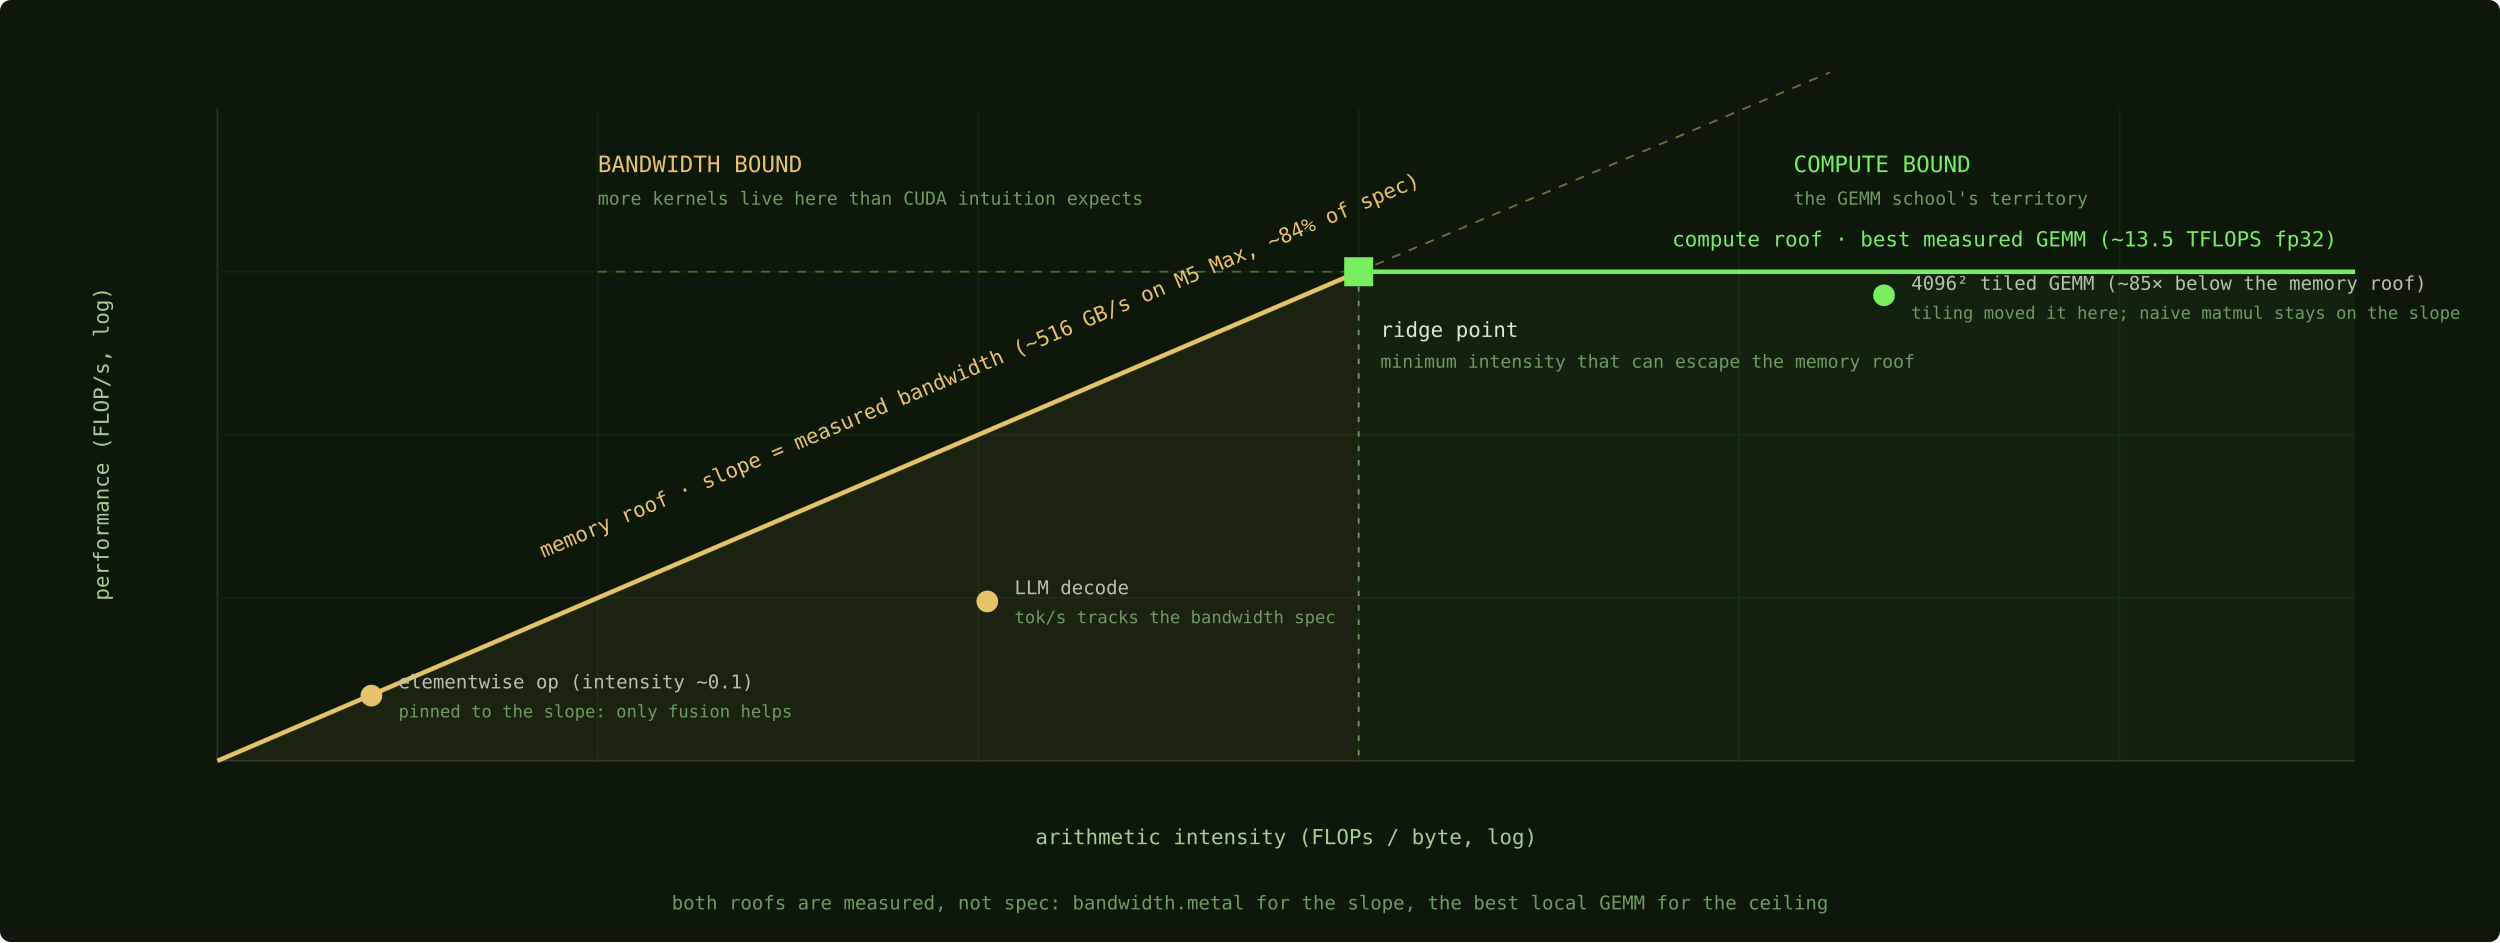
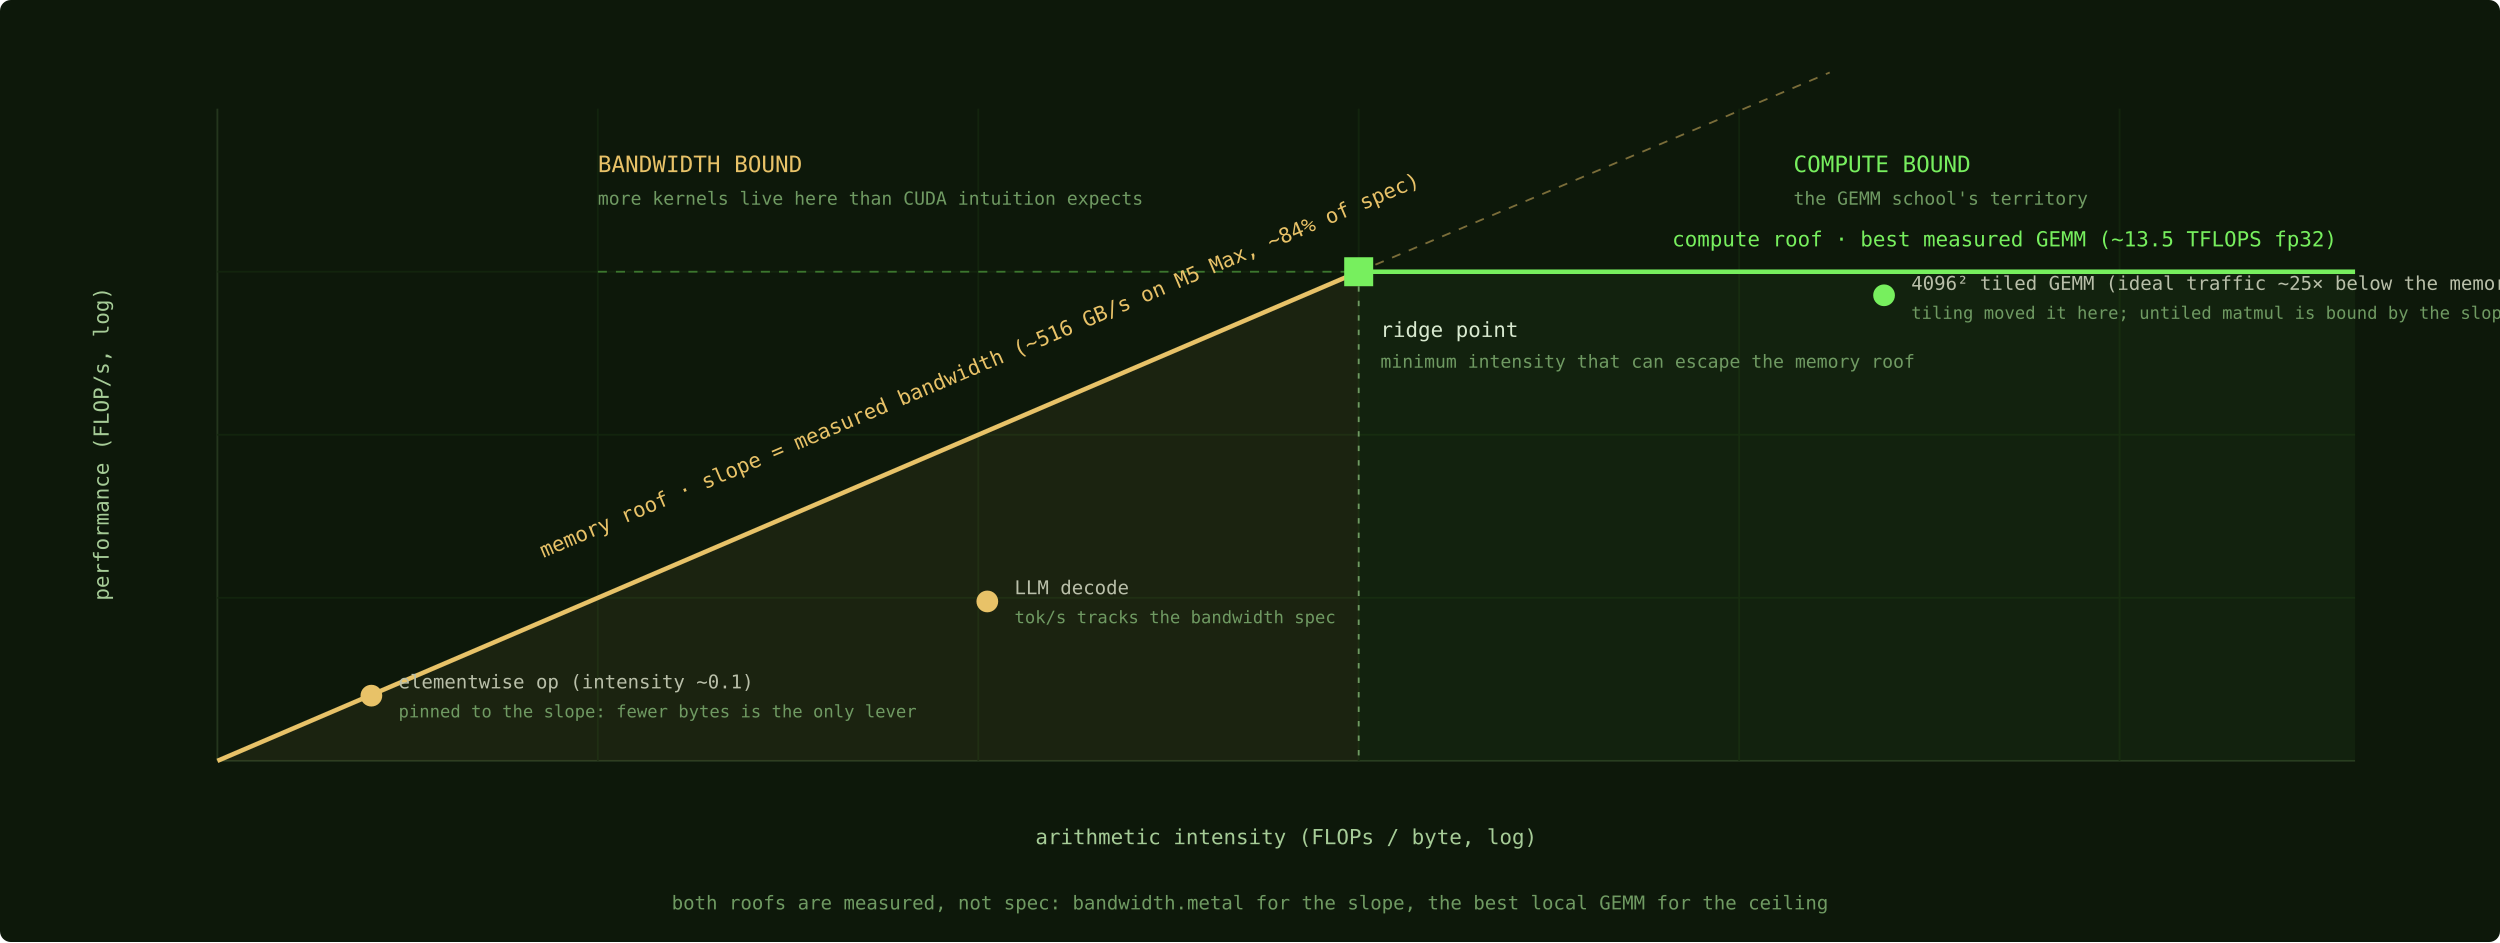
<svg xmlns="http://www.w3.org/2000/svg" viewBox="0 0 1380 520" role="img" aria-label="Roofline chart: performance versus arithmetic intensity, with the measured bandwidth slope, the practical compute ceiling, the ridge point where they meet, and example workloads on each side" font-family="Azeret Mono, ui-monospace, Menlo, monospace">
  <rect width="1380" height="520" rx="6" fill="#0d180a" />
  <g stroke="#24361d">
    <line x1="120" y1="60" x2="120" y2="420" />
    <line x1="120" y1="420" x2="1300" y2="420" />
  </g>
  <g stroke="#12240d">
    <line x1="120" y1="150" x2="1300" y2="150" />
    <line x1="120" y1="240" x2="1300" y2="240" />
    <line x1="120" y1="330" x2="1300" y2="330" />
    <line x1="330" y1="60" x2="330" y2="420" />
    <line x1="540" y1="60" x2="540" y2="420" />
    <line x1="750" y1="60" x2="750" y2="420" />
    <line x1="960" y1="60" x2="960" y2="420" />
    <line x1="1170" y1="60" x2="1170" y2="420" />
  </g>
  <text x="60" y="245" font-size="11.5" fill="#a6cc97" transform="rotate(-90 60 245)" text-anchor="middle">performance (FLOP/s, log)</text>
  <text x="710" y="466" font-size="11.5" fill="#a6cc97" text-anchor="middle">arithmetic intensity (FLOPs / byte, log)</text>
  <path d="M120 420 L750 150 L750 420 Z" fill="#e8c268" opacity="0.07" />
  <rect x="750" y="150" width="550" height="270" fill="#77ef5e" opacity="0.05" />
  <line x1="120" y1="420" x2="750" y2="150" stroke="#e8c268" stroke-width="2.5" />
  <line x1="750" y1="150" x2="1010" y2="40" stroke="#e8c268" stroke-width="1" stroke-dasharray="5 5" opacity="0.5" />
  <line x1="750" y1="150" x2="1300" y2="150" stroke="#77ef5e" stroke-width="2.5" />
  <line x1="330" y1="150" x2="750" y2="150" stroke="#77ef5e" stroke-width="1" stroke-dasharray="5 5" opacity="0.4" />
  <text x="300" y="308" font-size="11.5" fill="#e8c268" transform="rotate(-23 300 308)">memory roof · slope = measured bandwidth (~516 GB/s on M5 Max, ~84% of spec)</text>
  <text x="1290" y="136" font-size="11.5" fill="#77ef5e" text-anchor="end">compute roof · best measured GEMM (~13.5 TFLOPS fp32)</text>
  <rect x="742" y="142" width="16" height="16" fill="#77ef5e" />
  <line x1="750" y1="158" x2="750" y2="420" stroke="#6f9a62" stroke-dasharray="3 5" stroke-width="1" />
  <text x="762" y="186" font-size="11.5" fill="#d9ead0">ridge point</text>
  <text x="762" y="203" font-size="10" fill="#6f9a62">minimum intensity that can escape the memory roof</text>
  <text x="330" y="95" font-size="12.5" fill="#e8c268">BANDWIDTH BOUND</text>
  <text x="330" y="113" font-size="10" fill="#6f9a62">more kernels live here than CUDA intuition expects</text>
  <text x="990" y="95" font-size="12.5" fill="#77ef5e">COMPUTE BOUND</text>
  <text x="990" y="113" font-size="10" fill="#6f9a62">the GEMM school's territory</text>
  <circle cx="205" cy="384" r="6" fill="#e8c268" />
  <text x="220" y="380" font-size="10.5" fill="#b9bfa9">elementwise op (intensity ~0.1)</text>
-   <text x="220" y="396" font-size="9.5" fill="#6f9a62">pinned to the slope: only fusion helps</text>
+   <text x="220" y="396" font-size="9.5" fill="#6f9a62">pinned to the slope: fewer bytes is the only lever</text>
  <circle cx="545" cy="332" r="6" fill="#e8c268" />
  <text x="560" y="328" font-size="10.5" fill="#b9bfa9">LLM decode</text>
  <text x="560" y="344" font-size="9.5" fill="#6f9a62">tok/s tracks the bandwidth spec</text>
  <circle cx="1040" cy="163" r="6" fill="#77ef5e" />
-   <text x="1055" y="160" font-size="10.5" fill="#b9bfa9">4096² tiled GEMM (~85× below the memory roof)</text>
-   <text x="1055" y="176" font-size="9.5" fill="#6f9a62">tiling moved it here; naive matmul stays on the slope</text>
+   <text x="1055" y="160" font-size="10.5" fill="#b9bfa9">4096² tiled GEMM (ideal traffic ~25× below the memory roof)</text>
+   <text x="1055" y="176" font-size="9.5" fill="#6f9a62">tiling moved it here; untiled matmul is bound by the slope</text>
  <text x="690" y="502" font-size="10.5" fill="#6f9a62" text-anchor="middle">both roofs are measured, not spec: bandwidth.metal for the slope, the best local GEMM for the ceiling</text>
</svg>
